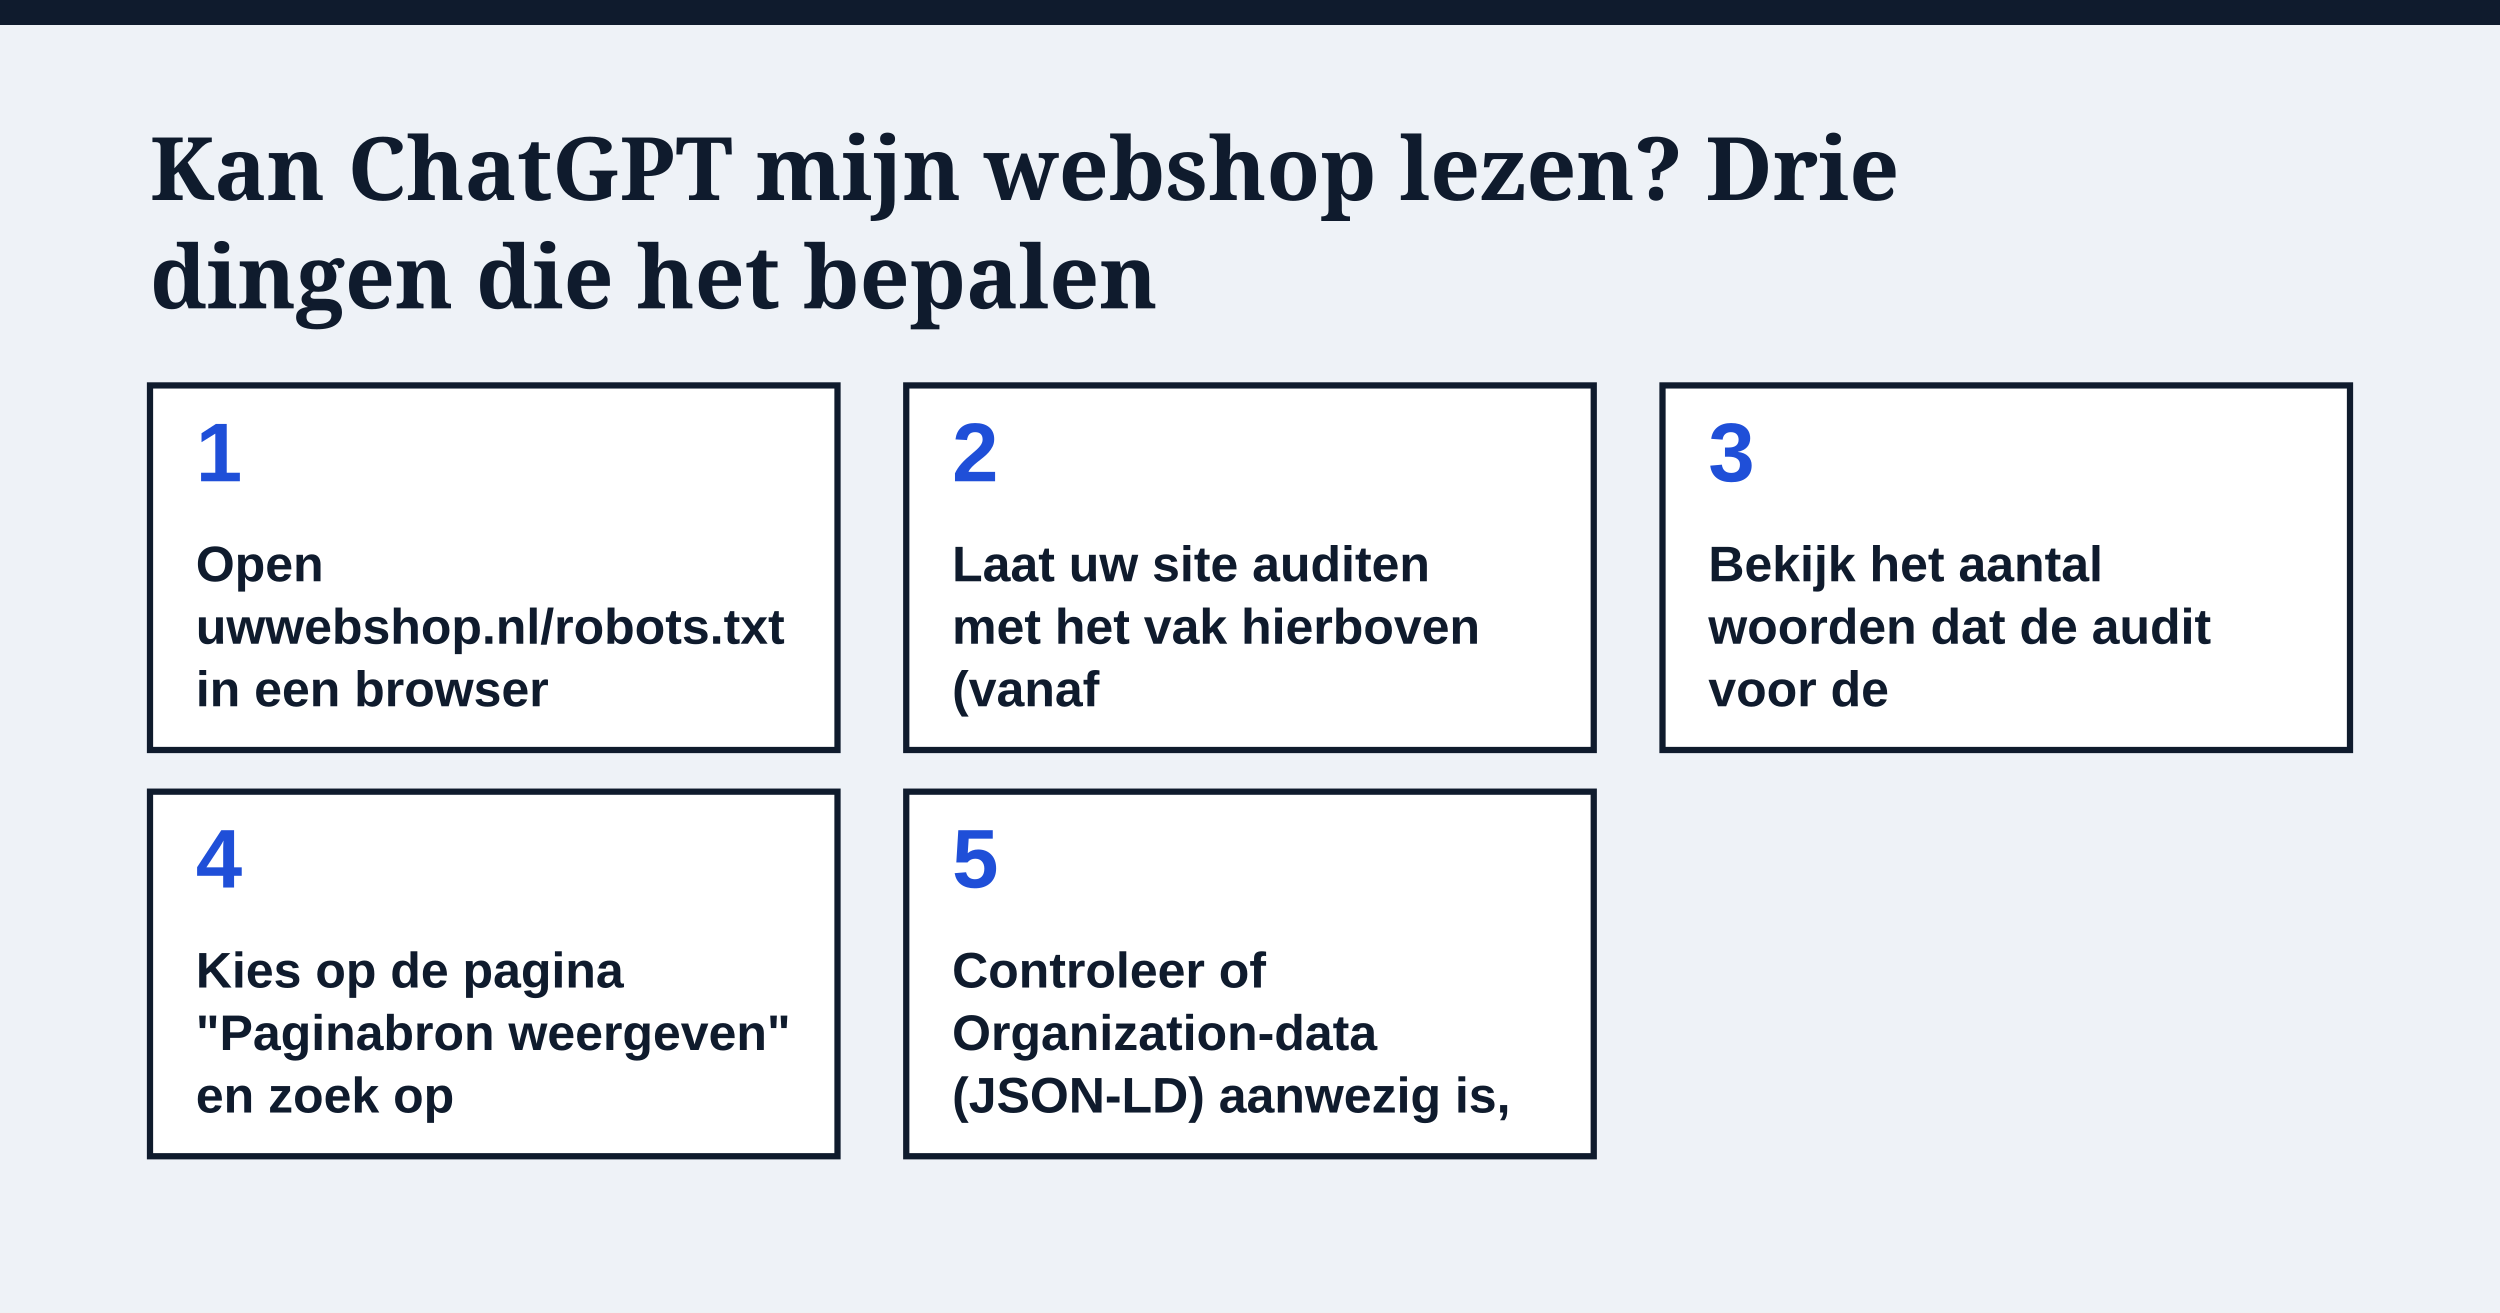
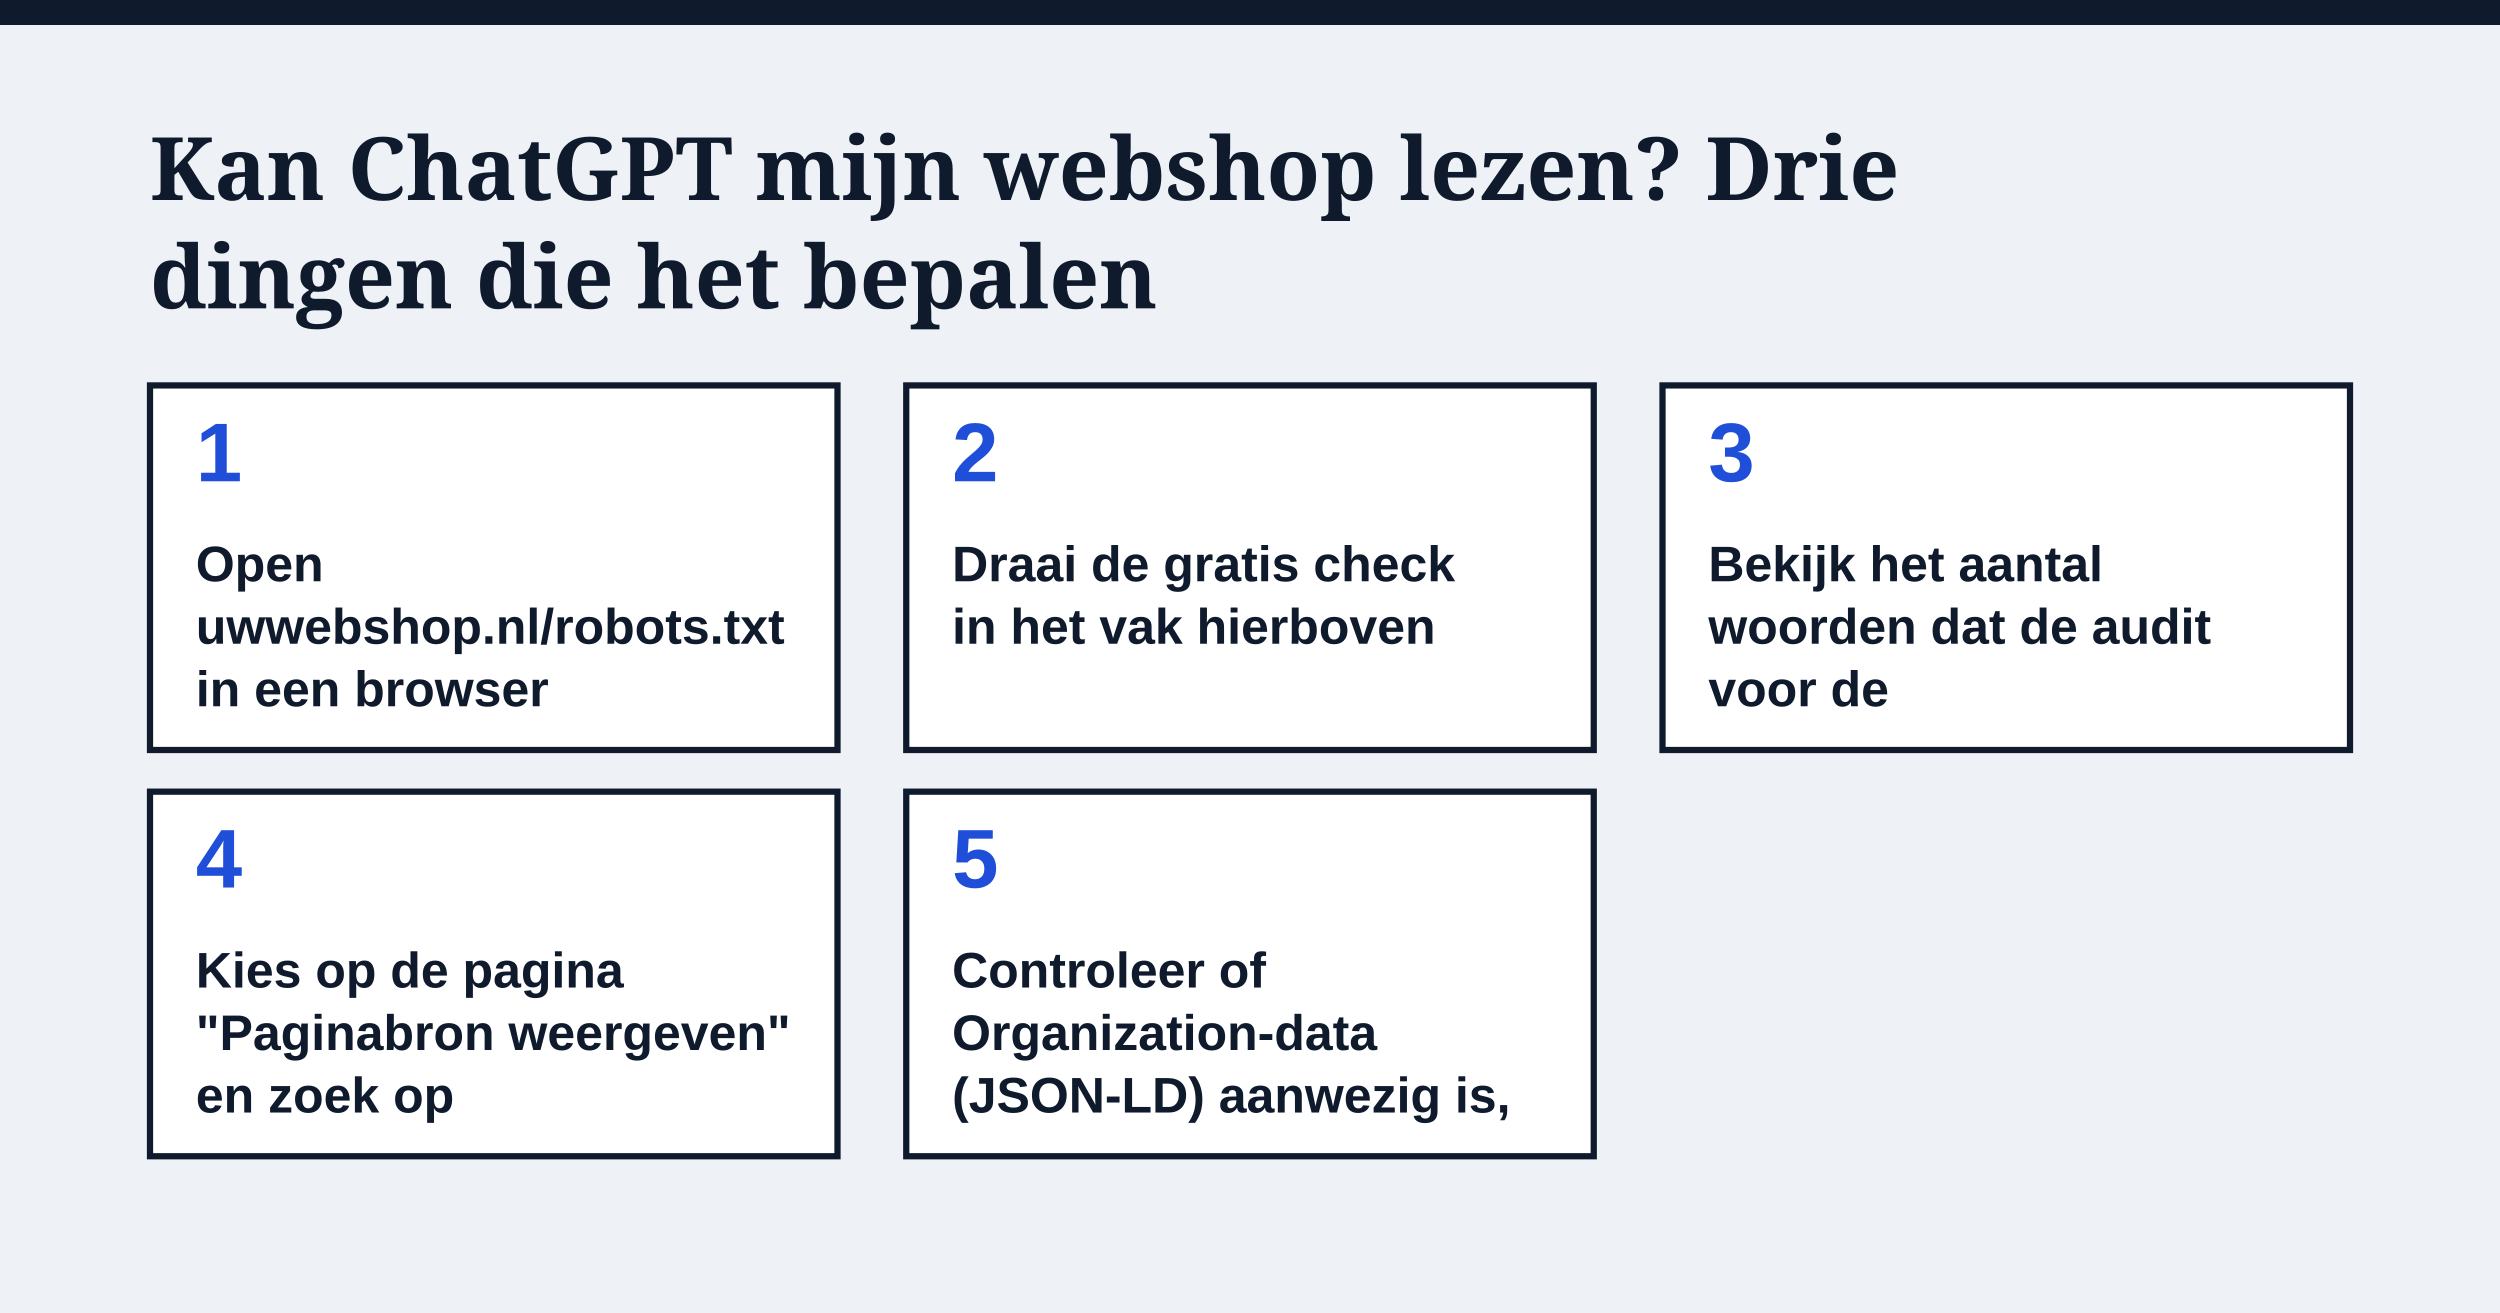
<svg xmlns="http://www.w3.org/2000/svg" viewBox="0 0 1200 630" width="1200" height="630" role="img" aria-labelledby="t d">
  <rect width="1200" height="630" fill="#EEF2F7" />
  <rect width="1200" height="12" fill="#0F1B2D" />
  <text x="72" y="96" font-family="Georgia,serif" font-size="42" font-weight="600" fill="#0F1B2D">Kan ChatGPT mijn webshop lezen? Drie</text>
  <text x="72" y="148" font-family="Georgia,serif" font-size="42" font-weight="600" fill="#0F1B2D">dingen die het bepalen</text>
  <g font-family="system-ui,Arial,sans-serif" fill="#0F1B2D">
    <rect x="72" y="185" width="330" height="175" fill="#fff" stroke="#0F1B2D" stroke-width="3" />
    <text x="94" y="231" font-size="40" font-weight="600" fill="#1F4FD8">1</text>
    <text x="94" y="279" font-size="24" font-weight="600">Open</text>
    <text x="94" y="309" font-size="24" font-weight="600">uwwebshop.nl/robots.txt</text>
    <text x="94" y="339" font-size="24" font-weight="600">in een browser</text>
    <rect x="435" y="185" width="330" height="175" fill="#fff" stroke="#0F1B2D" stroke-width="3" />
    <text x="457" y="231" font-size="40" font-weight="600" fill="#1F4FD8">2</text>
-     <text x="457" y="279" font-size="24" font-weight="600">Laat uw site auditen</text>
-     <text x="457" y="309" font-size="24" font-weight="600">met het vak hierboven</text>
-     <text x="457" y="339" font-size="24" font-weight="600">(vanaf</text>
+     <text x="457" y="279" font-size="24" font-weight="600">Draai de gratis check</text>
+     <text x="457" y="309" font-size="24" font-weight="600">in het vak hierboven</text>
    <rect x="798" y="185" width="330" height="175" fill="#fff" stroke="#0F1B2D" stroke-width="3" />
    <text x="820" y="231" font-size="40" font-weight="600" fill="#1F4FD8">3</text>
    <text x="820" y="279" font-size="24" font-weight="600">Bekijk het aantal</text>
    <text x="820" y="309" font-size="24" font-weight="600">woorden dat de audit</text>
    <text x="820" y="339" font-size="24" font-weight="600">voor de</text>
    <rect x="72" y="380" width="330" height="175" fill="#fff" stroke="#0F1B2D" stroke-width="3" />
    <text x="94" y="426" font-size="40" font-weight="600" fill="#1F4FD8">4</text>
    <text x="94" y="474" font-size="24" font-weight="600">Kies op de pagina</text>
    <text x="94" y="504" font-size="24" font-weight="600">"Paginabron weergeven"</text>
    <text x="94" y="534" font-size="24" font-weight="600">en zoek op</text>
    <rect x="435" y="380" width="330" height="175" fill="#fff" stroke="#0F1B2D" stroke-width="3" />
    <text x="457" y="426" font-size="40" font-weight="600" fill="#1F4FD8">5</text>
    <text x="457" y="474" font-size="24" font-weight="600">Controleer of</text>
    <text x="457" y="504" font-size="24" font-weight="600">Organization-data</text>
    <text x="457" y="534" font-size="24" font-weight="600">(JSON-LD) aanwezig is,</text>
  </g>
</svg>
